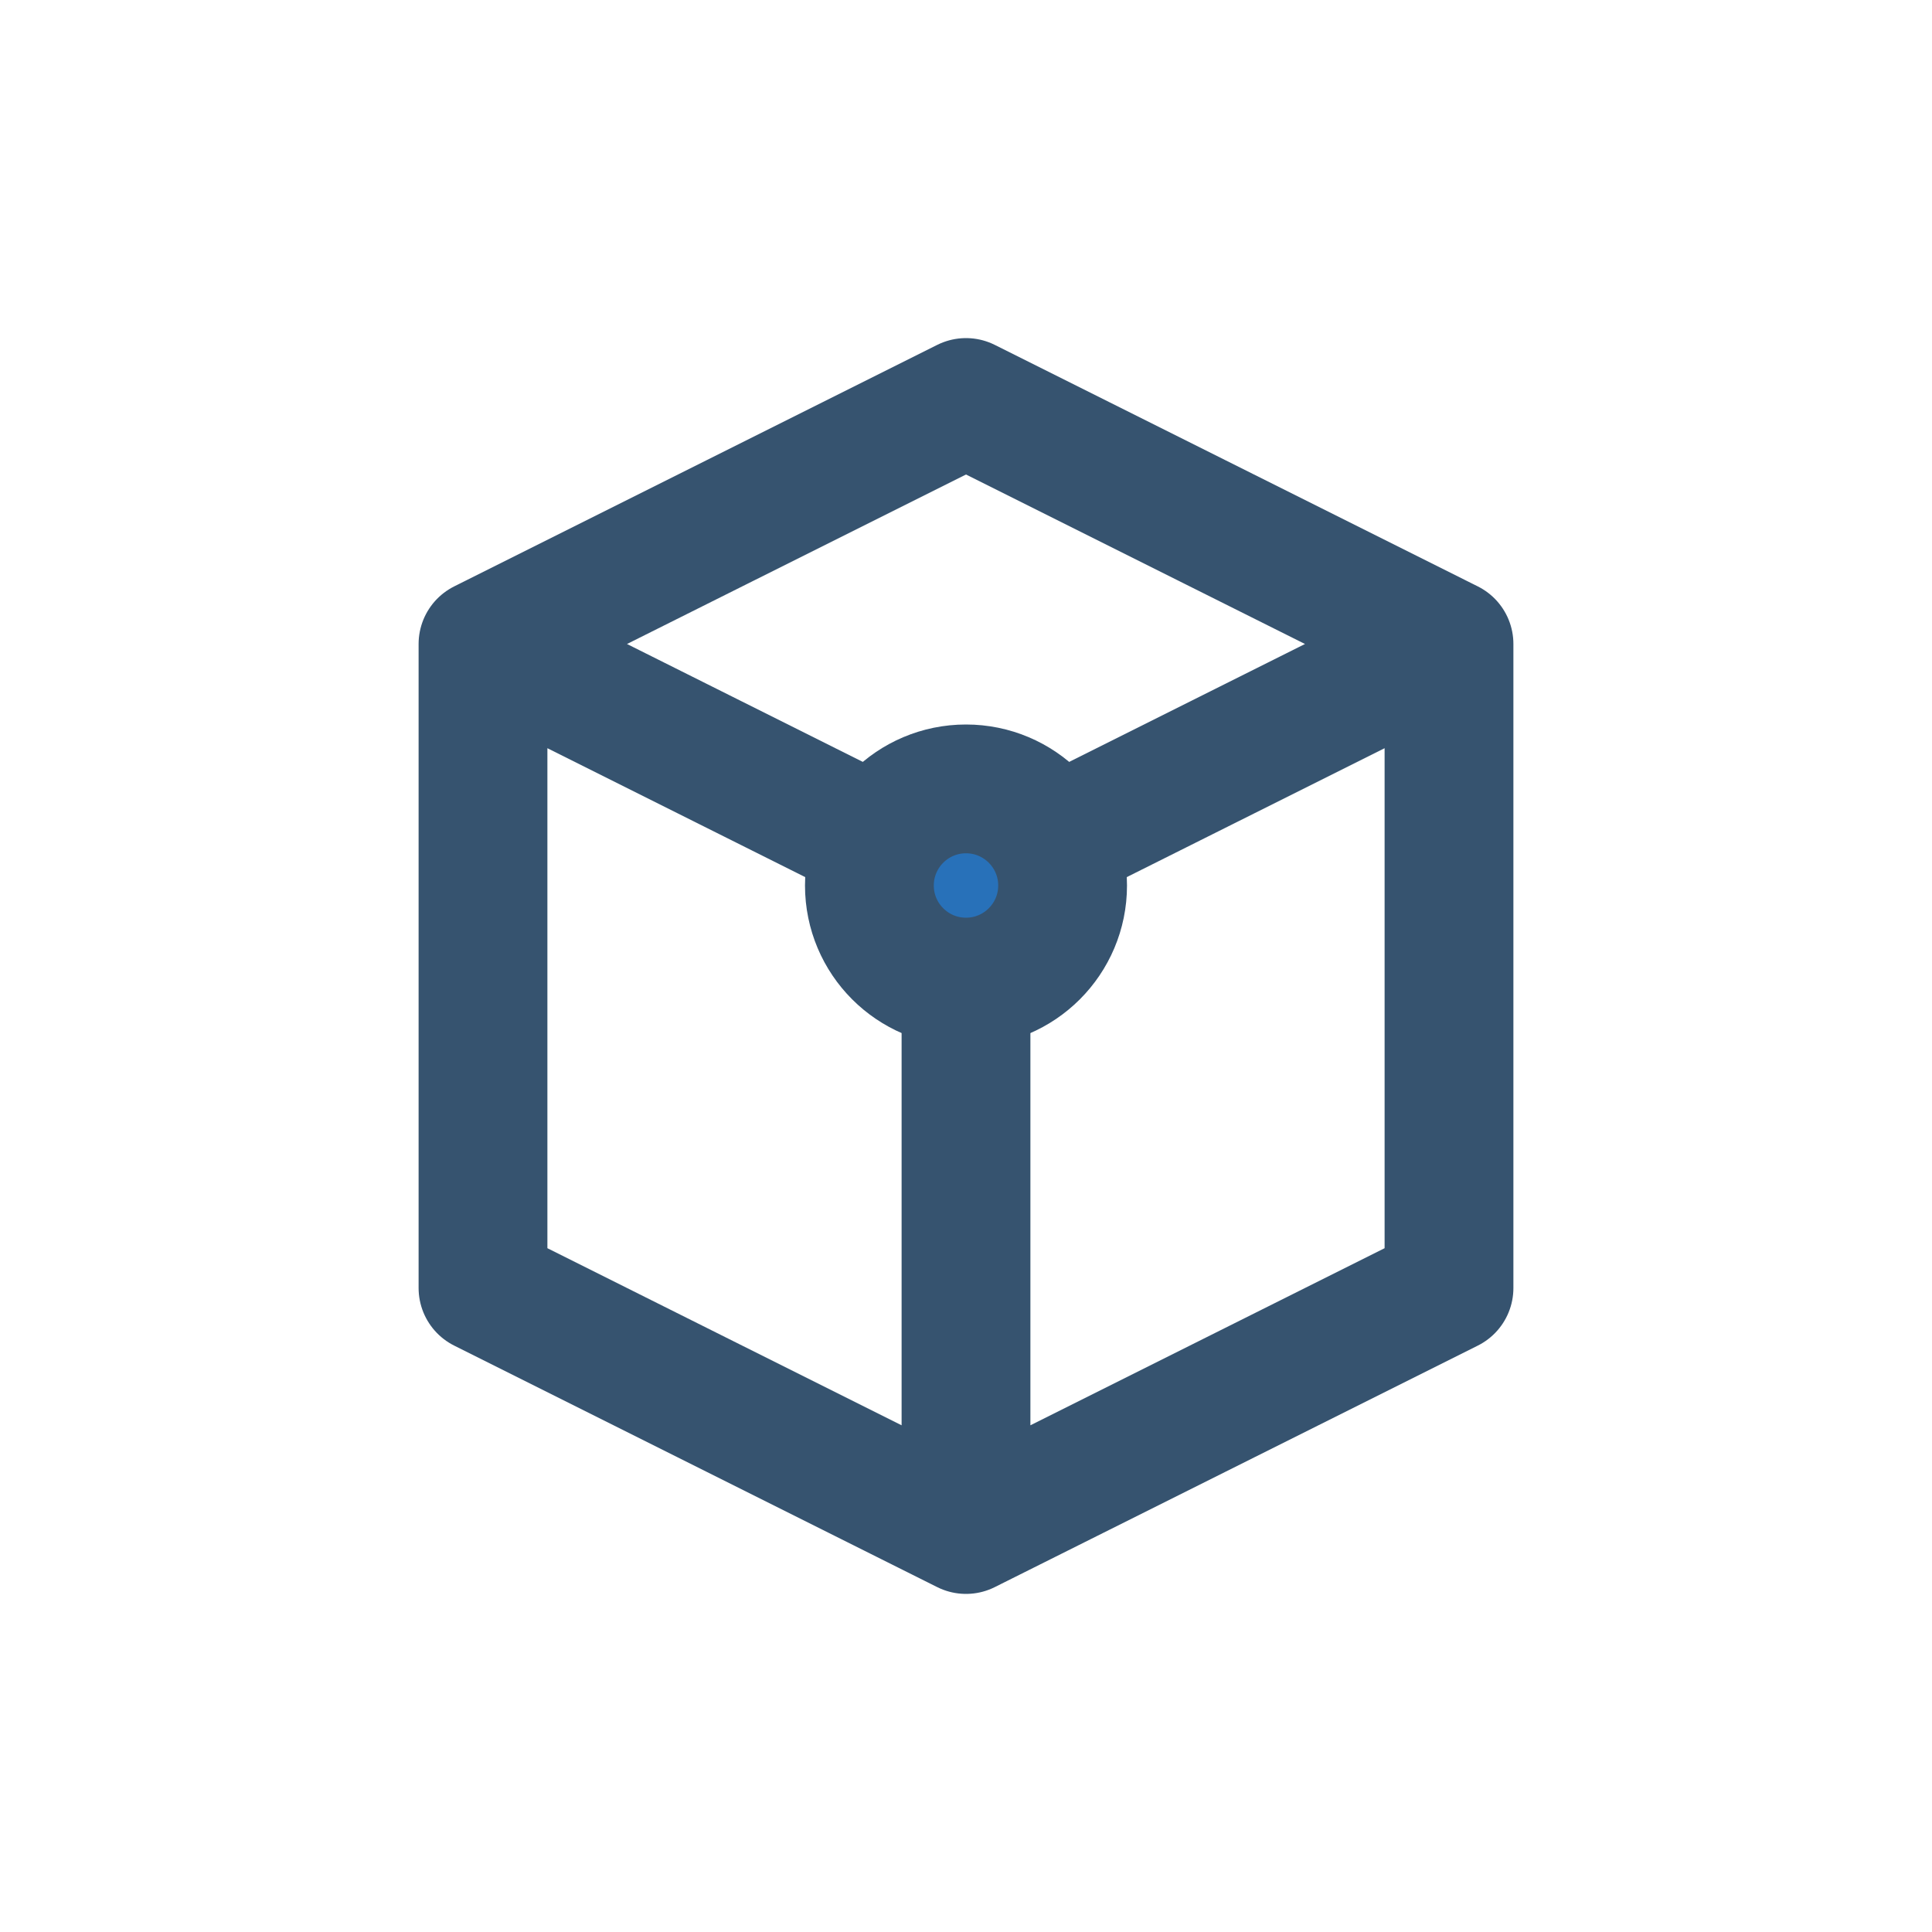
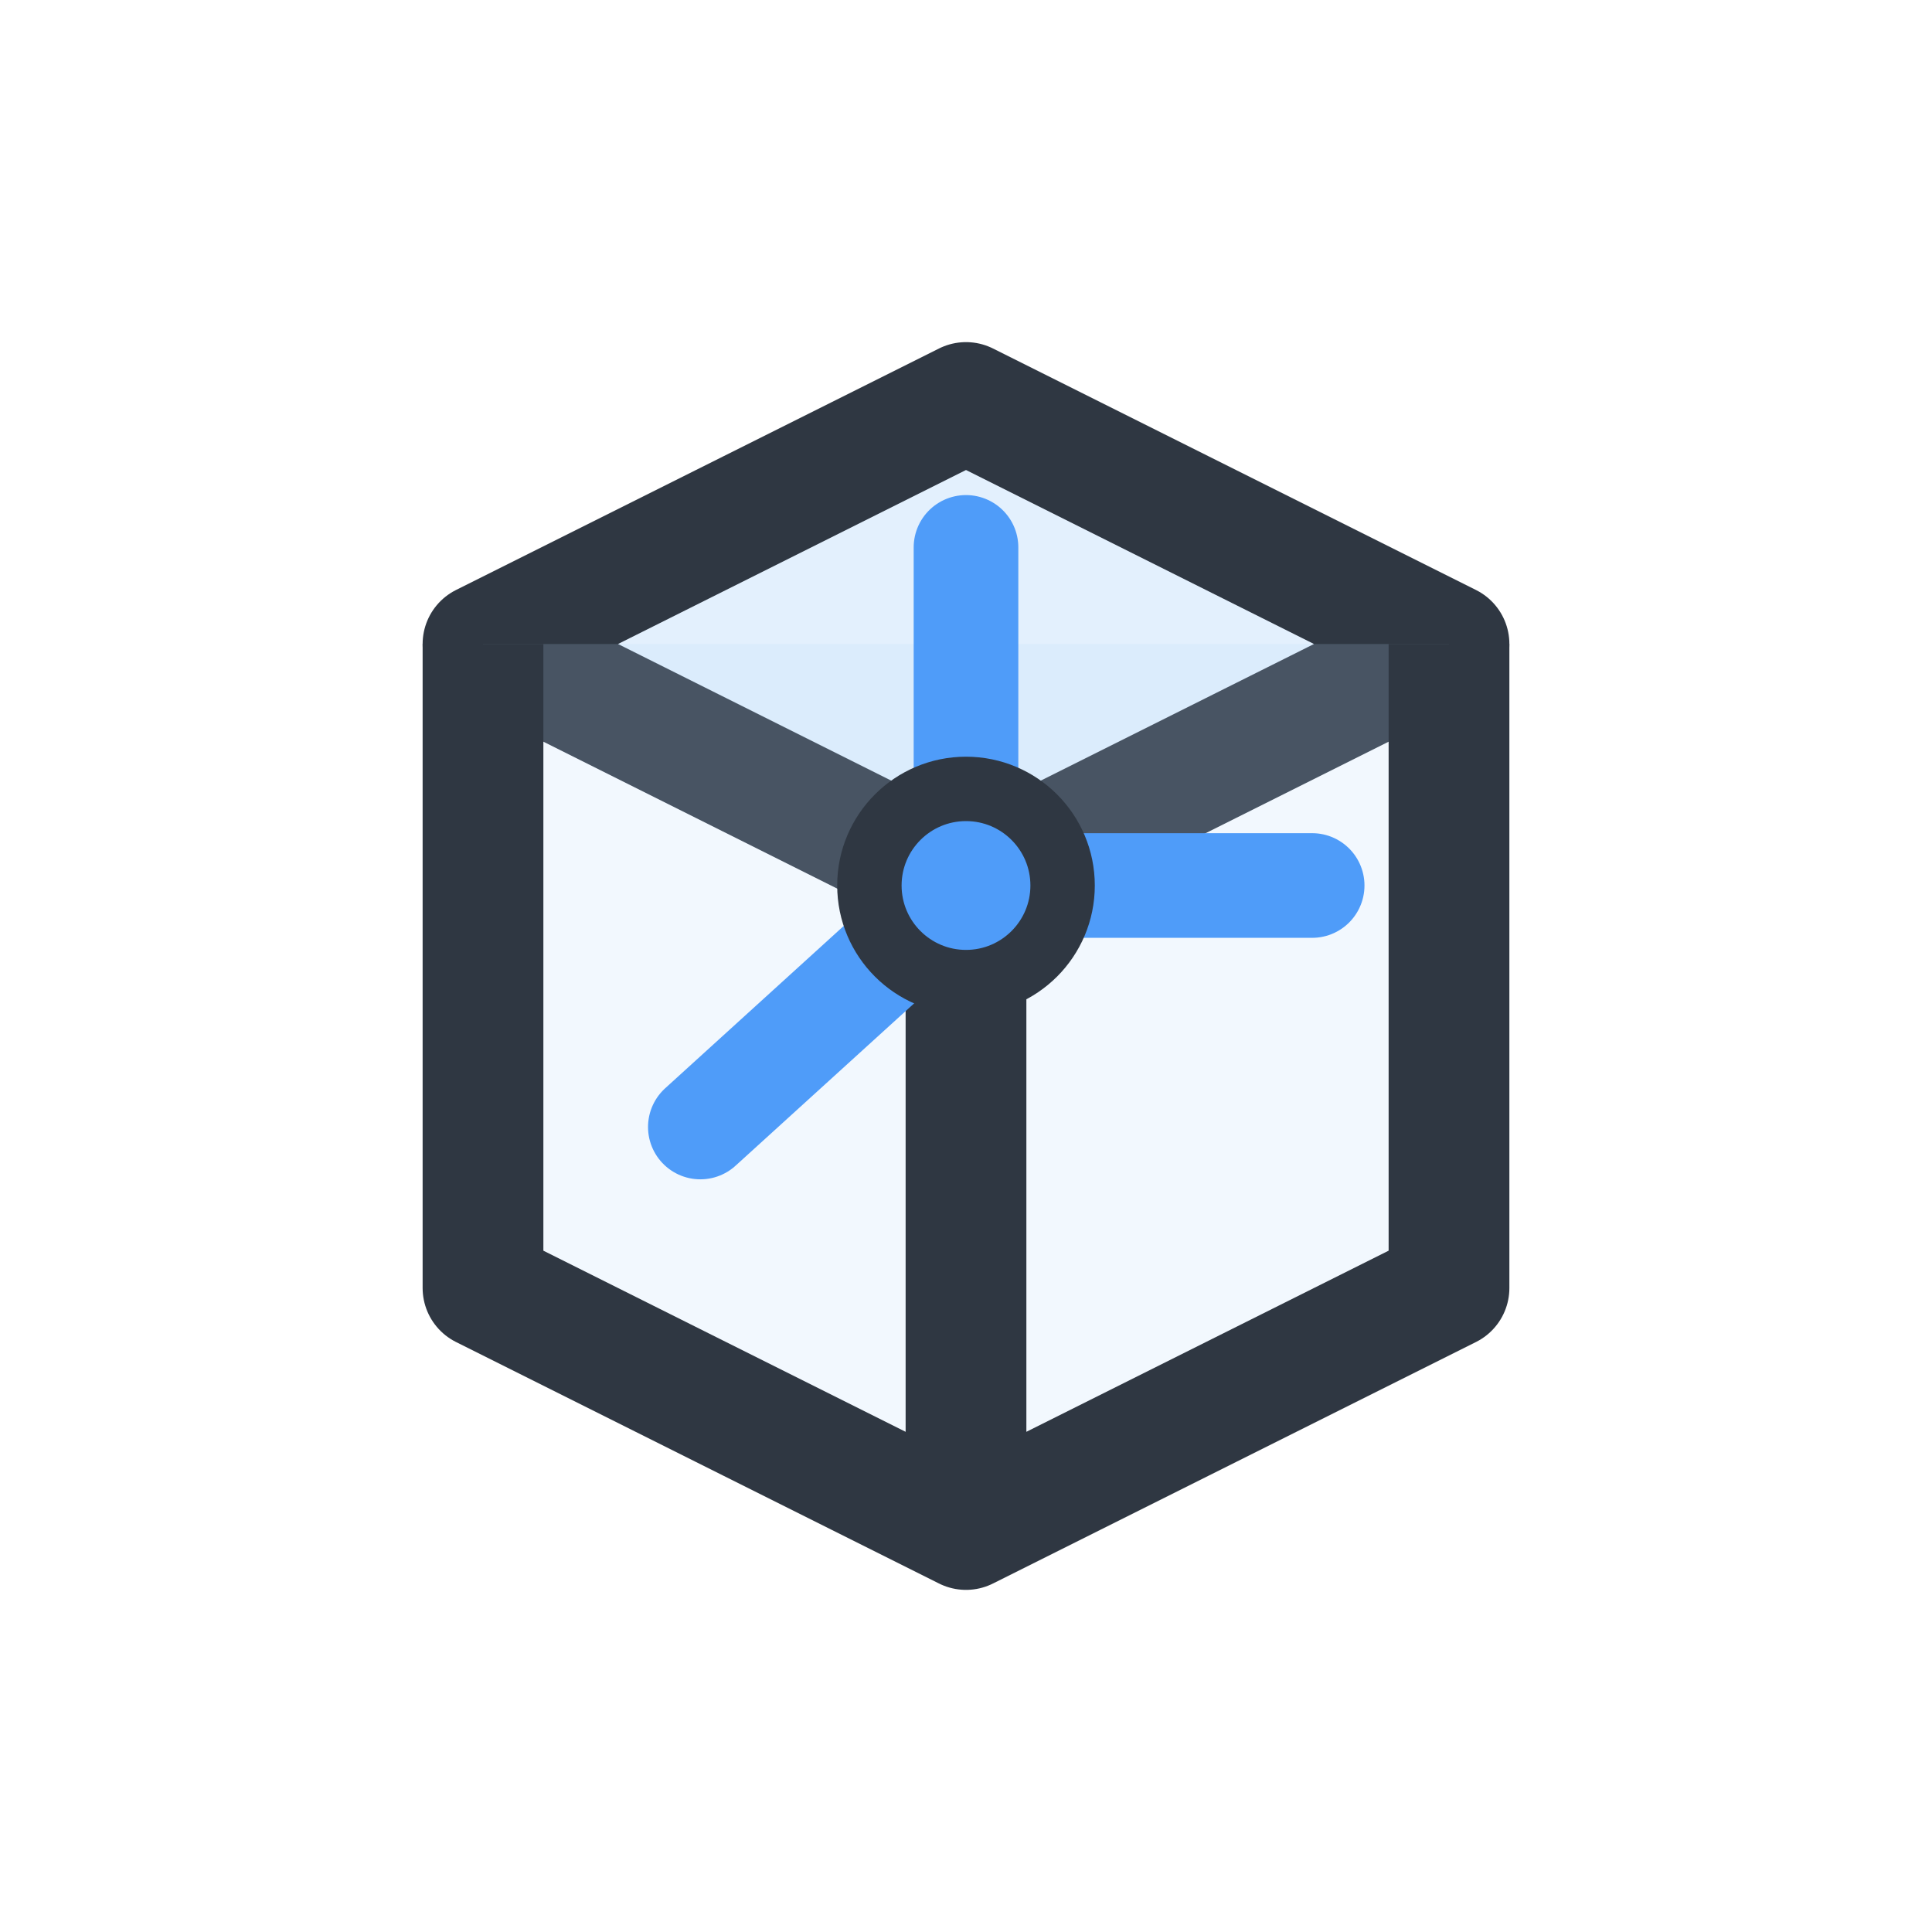
- <svg xmlns="http://www.w3.org/2000/svg" width="24" height="24" viewBox="0 0 24 24" fill="none" stroke="#36536f" stroke-width="1.6" stroke-linecap="round" stroke-linejoin="round">
-   <path d="m6 8 6-3 6 3-6 3zM6 8v8l6 3 6-3V8M12 11v8" />
-   <circle cx="12" cy="11" r="1.2" fill="#2871b9" />
+ <svg xmlns="http://www.w3.org/2000/svg" width="24" height="24" viewBox="0 0 24 24">
+   <path d="m6 8 6-3 6 3-6 3z" fill="#b9d9fb" fill-opacity=".4" stroke="#2f3742" stroke-width="1.5" stroke-linejoin="round" />
+   <path d="M6 8v8l6 3 6-3V8M12 11v8" fill="#b9d9fb" fill-opacity=".18" stroke="#2f3742" stroke-width="1.5" stroke-linejoin="round" />
+   <path d="M12 11h4.3M12 11V6.8M12 11 8.7 14" fill="none" stroke="#4f9cf9" stroke-width="1.3" stroke-linecap="round" />
+   <circle cx="12" cy="11" r="1.2" fill="#4f9cf9" stroke="#2f3742" stroke-width=".8" />
</svg>
